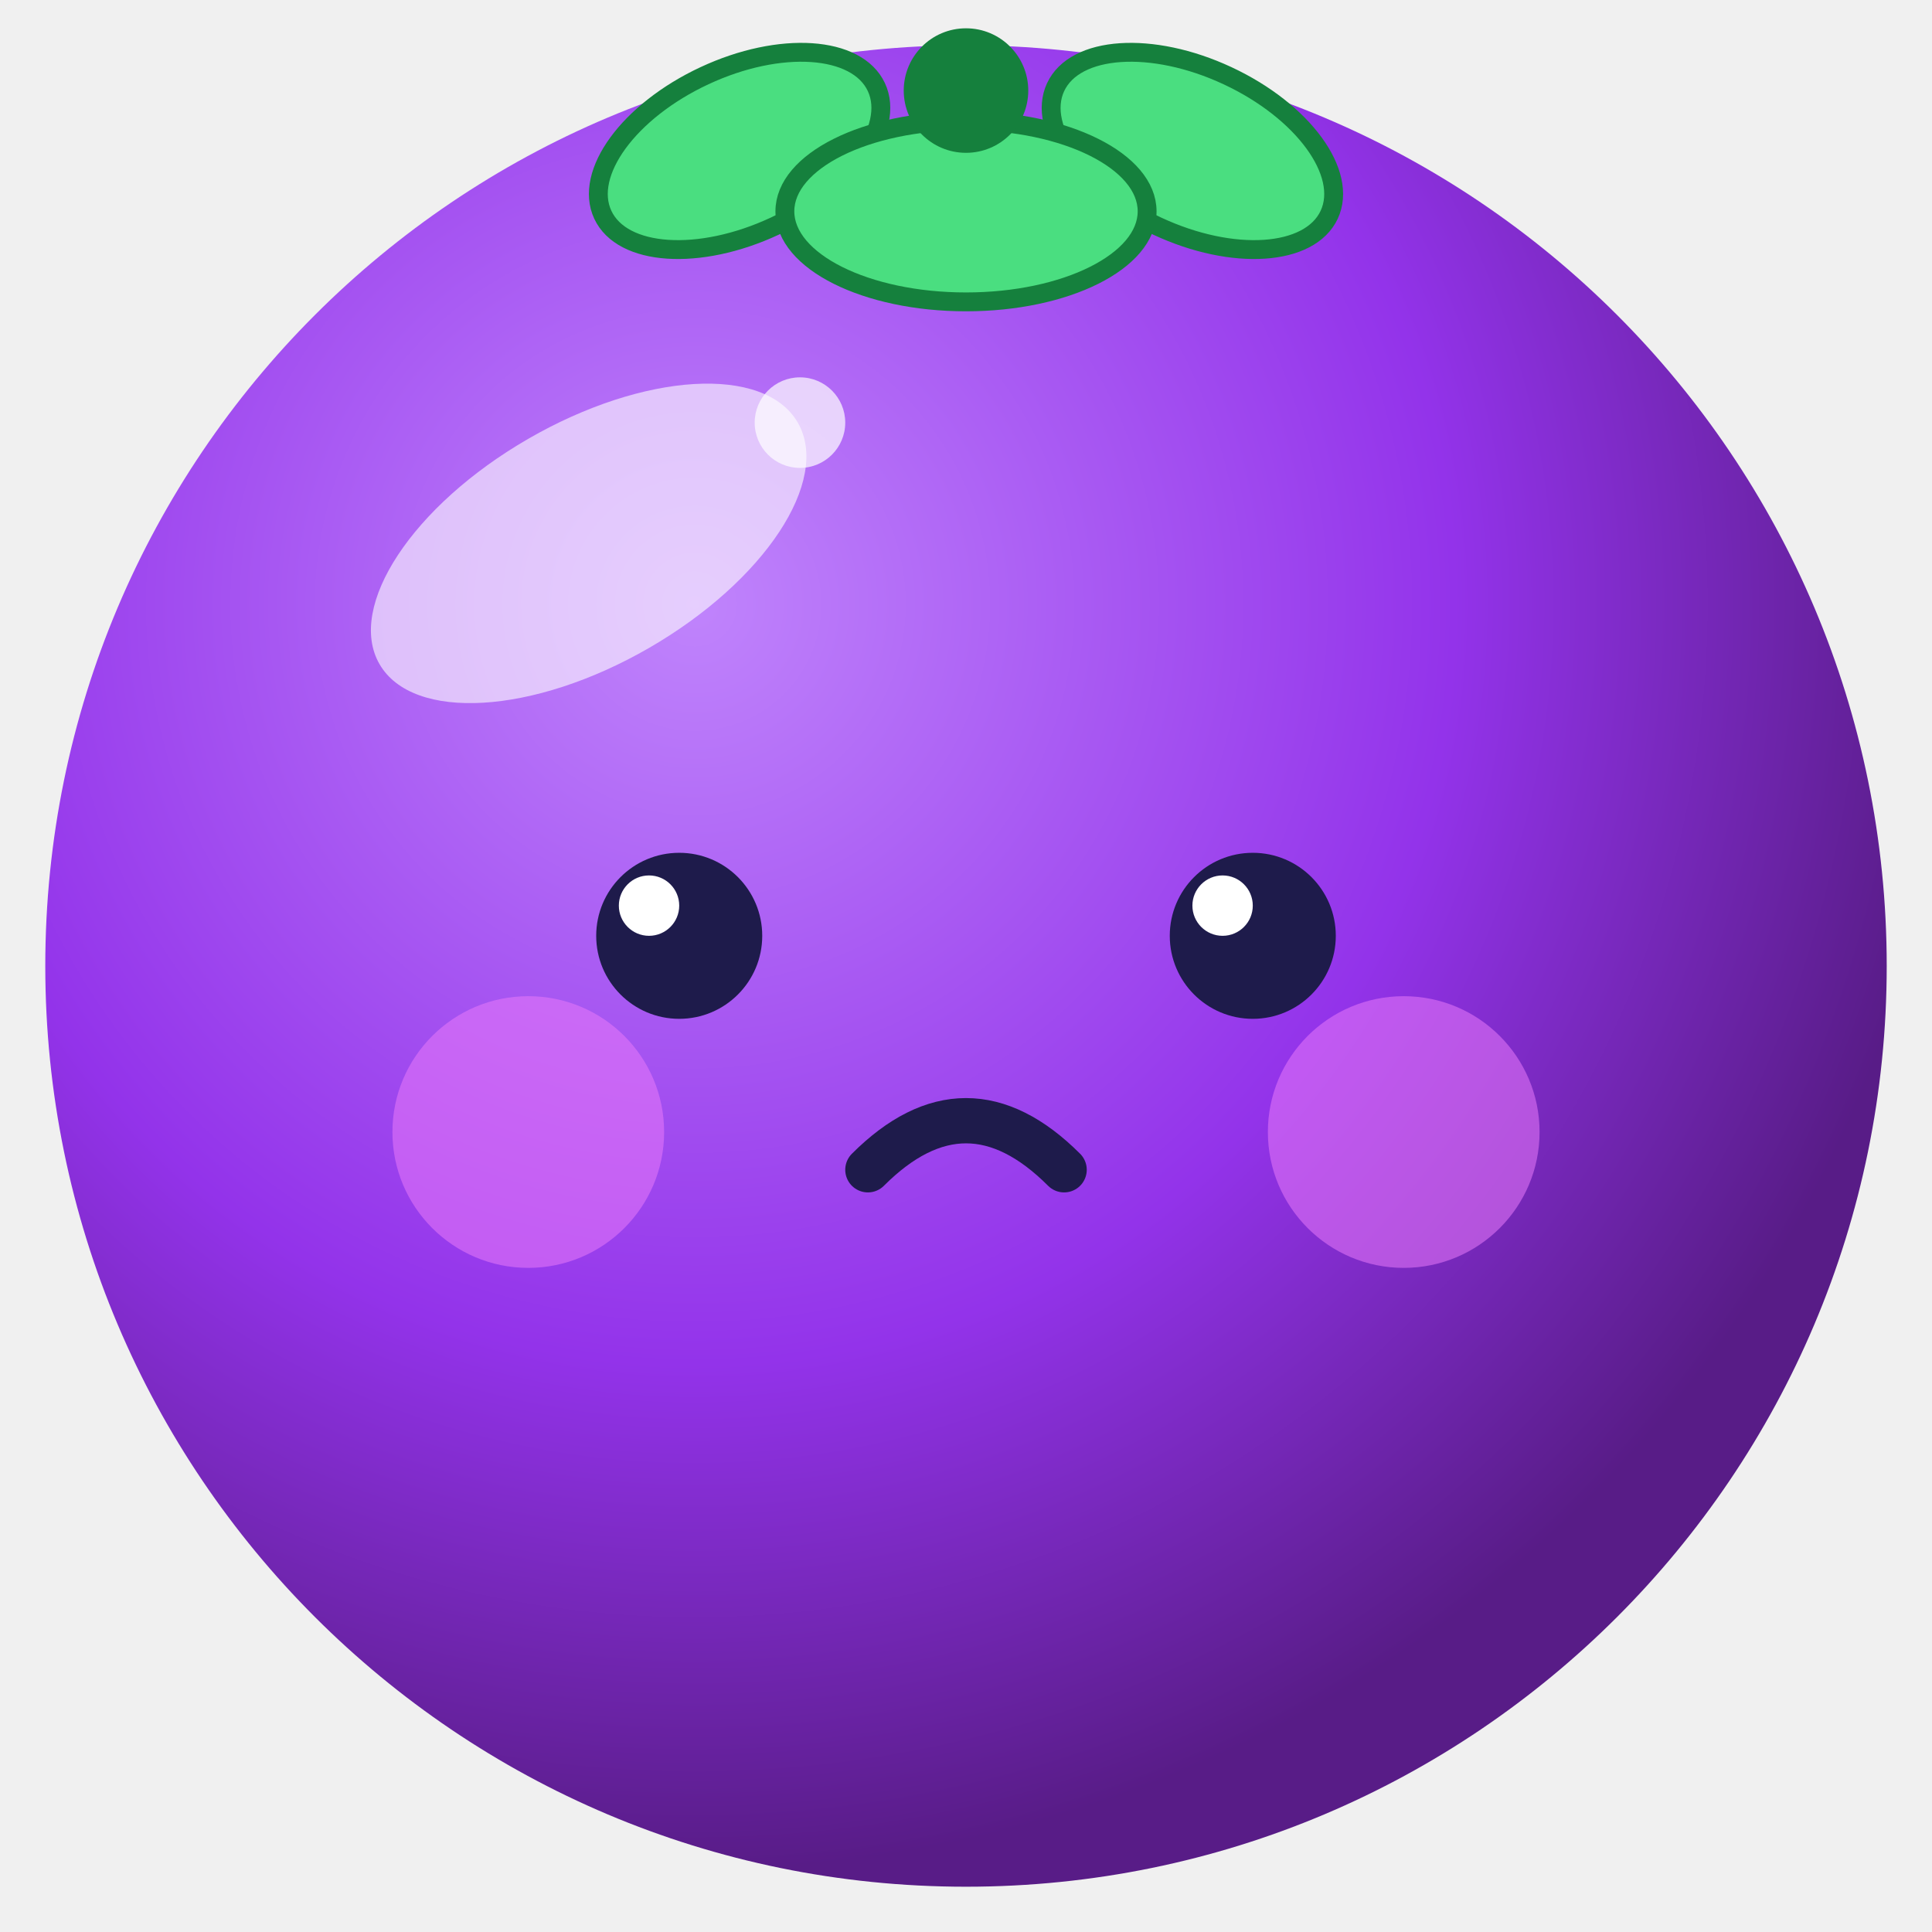
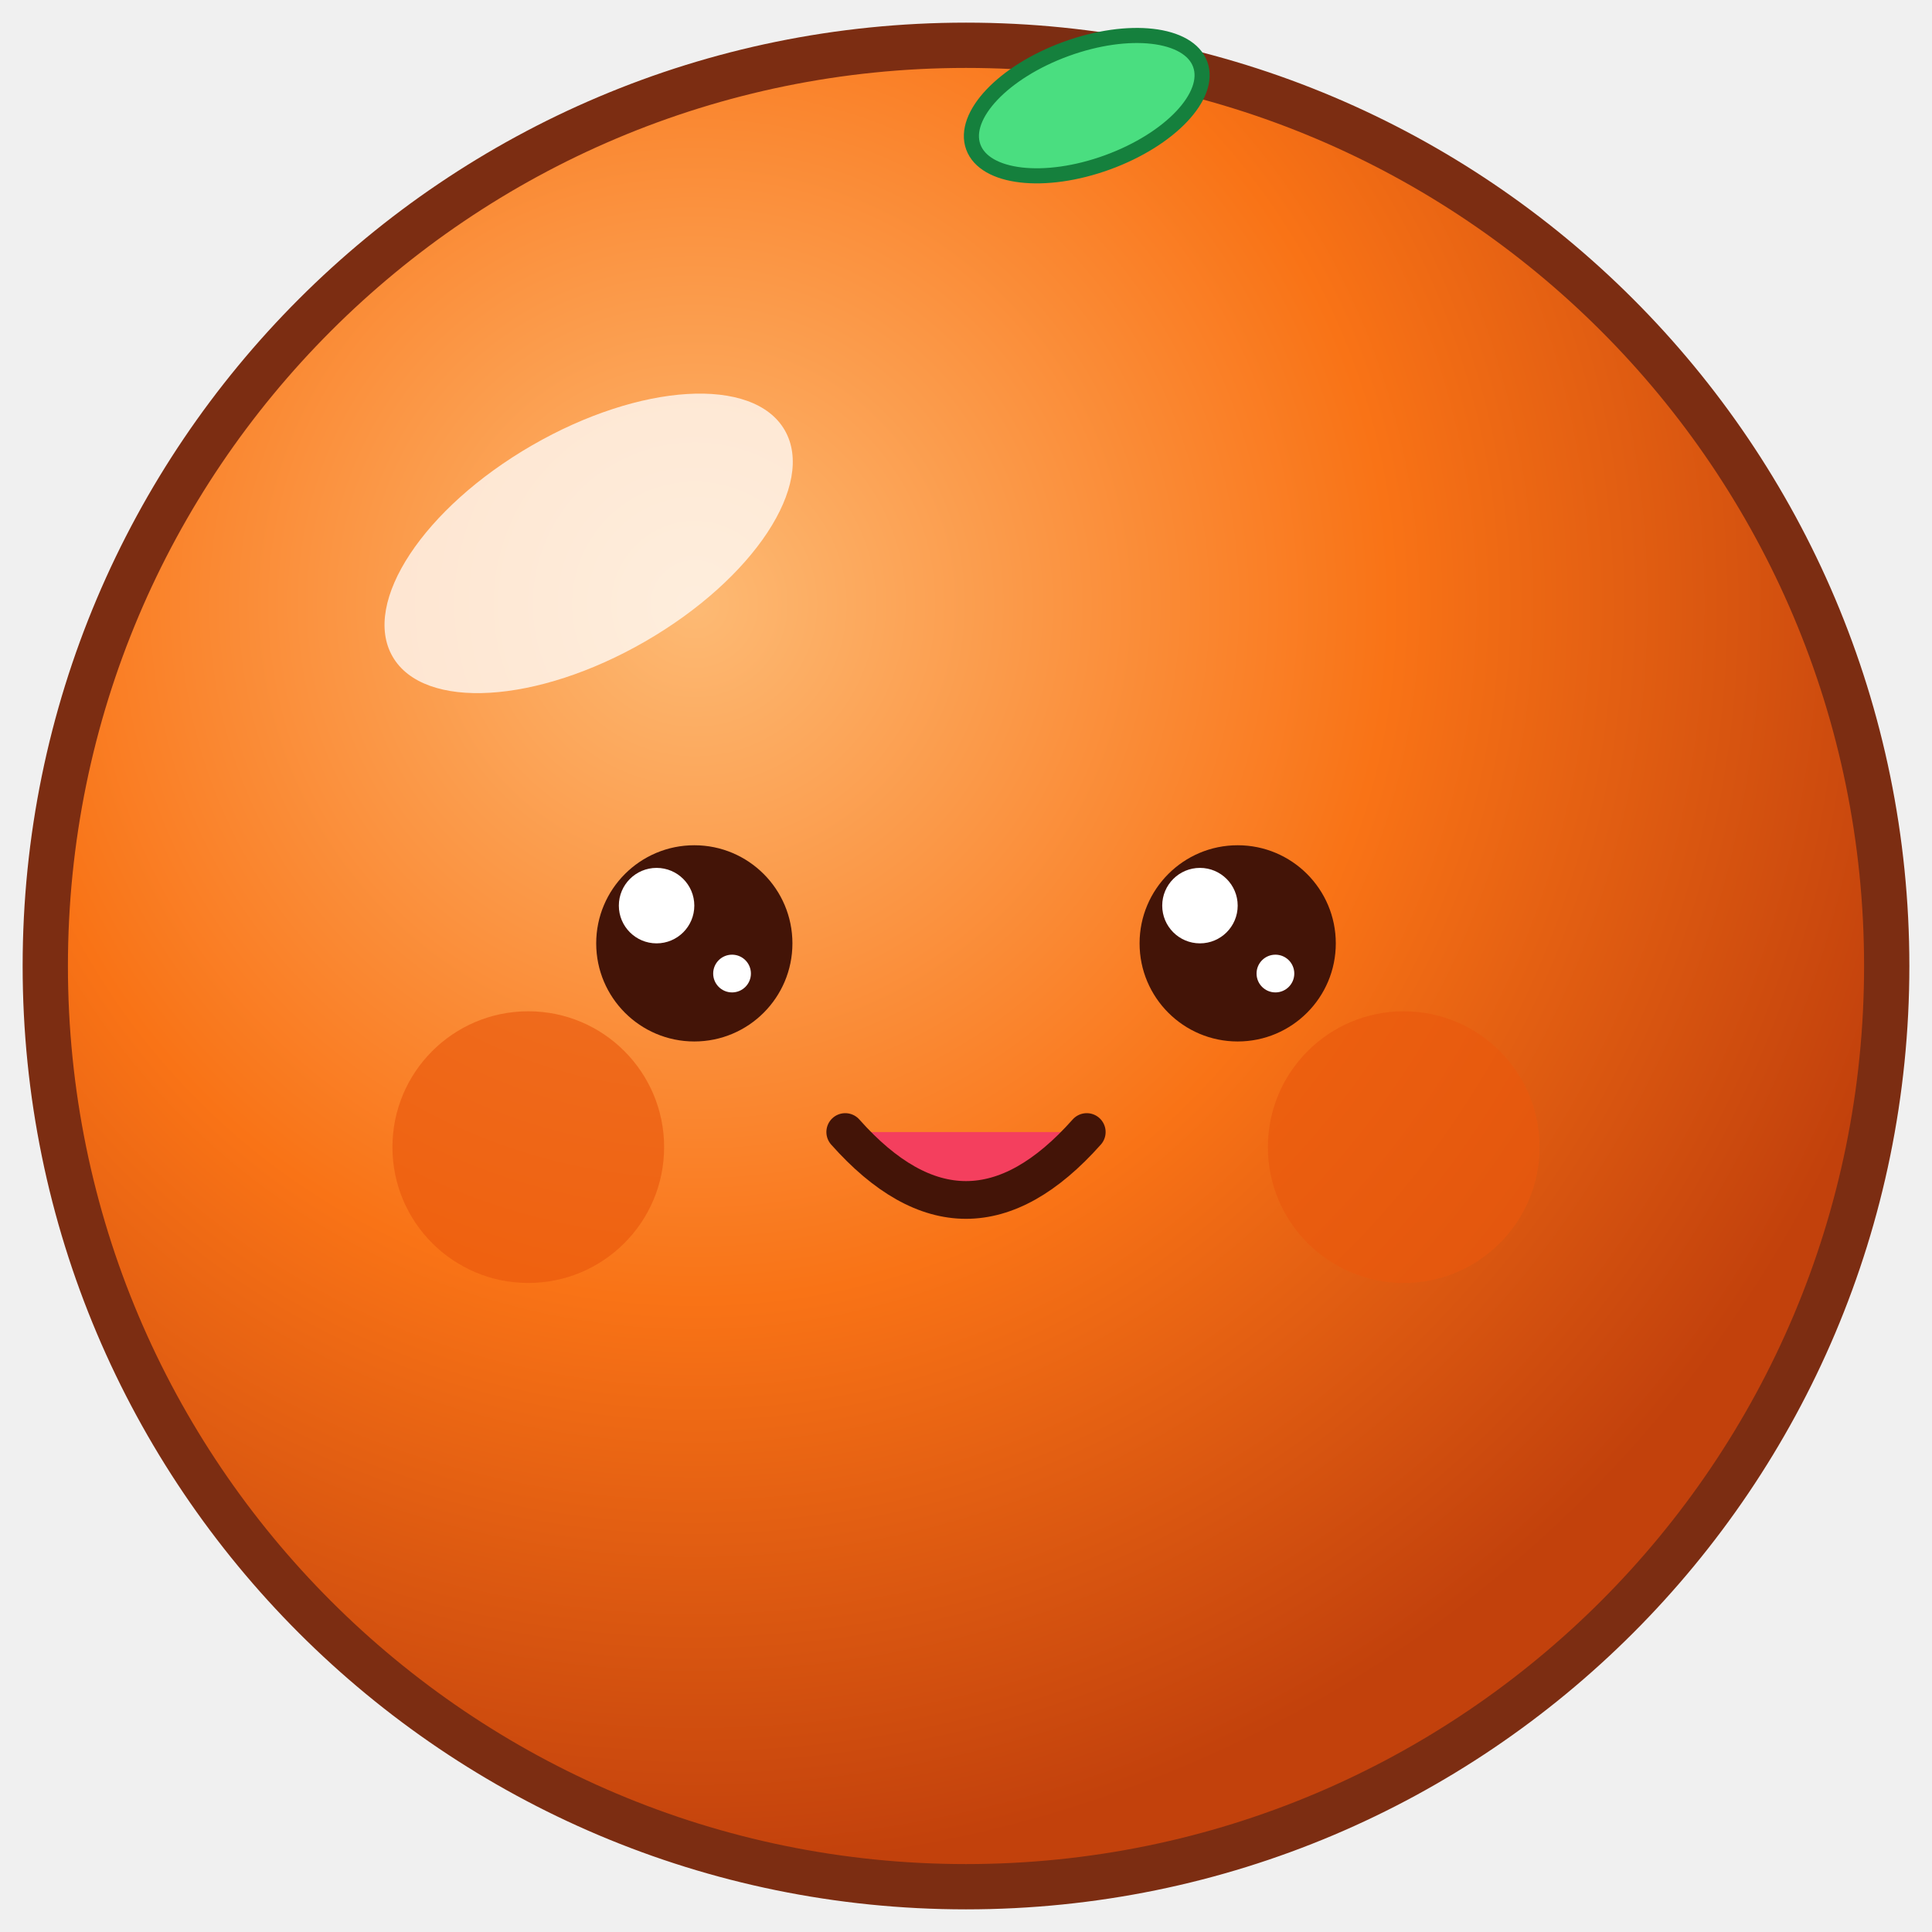
<svg xmlns="http://www.w3.org/2000/svg" viewBox="0 0 256 256" width="256" height="256">
  <defs>
-     <radialGradient id="grapeGrad" cx="35%" cy="30%" r="70%">
-       <stop offset="0%" stop-color="#c084fc" />
-       <stop offset="60%" stop-color="#9333ea" />
-       <stop offset="100%" stop-color="#581c87" />
+     <radialGradient id="apriGrad" cx="35%" cy="30%" r="70%">
+       <stop offset="0%" stop-color="#fdba74" />
+       <stop offset="55%" stop-color="#f97316" />
+       <stop offset="100%" stop-color="#c2410c" />
    </radialGradient>
  </defs>
-   <circle cx="128" cy="128" r="122" fill="url(#grapeGrad)" />
-   <ellipse cx="78" cy="72" rx="32" ry="16" fill="#ffffff" opacity="0.6" transform="rotate(-30 78 72)" />
-   <circle cx="106" cy="56" r="6" fill="#ffffff" opacity="0.7" />
-   <g fill="#4ade80" stroke="#15803d" stroke-width="2.5">
-     <ellipse cx="98" cy="20" rx="20" ry="11" transform="rotate(-25 98 20)" />
-     <ellipse cx="158" cy="20" rx="20" ry="11" transform="rotate(25 158 20)" />
-     <ellipse cx="128" cy="28" rx="24" ry="12" />
-     <circle cx="128" cy="12" r="7" fill="#15803d" />
-   </g>
-   <circle cx="70" cy="150" r="18" fill="#e879f9" opacity="0.55" />
-   <circle cx="186" cy="150" r="18" fill="#e879f9" opacity="0.55" />
-   <circle cx="90" cy="124" r="11" fill="#1e1b4b" />
-   <circle cx="86" cy="120" r="4" fill="#ffffff" />
-   <circle cx="166" cy="124" r="11" fill="#1e1b4b" />
-   <circle cx="162" cy="120" r="4" fill="#ffffff" />
-   <path d="M115,155 Q128,142 141,155" fill="none" stroke="#1e1b4b" stroke-width="6" stroke-linecap="round" />
+   <circle cx="128" cy="128" r="122" fill="url(#apriGrad)" stroke="#7c2d12" stroke-width="6" />
+   <ellipse cx="144" cy="14" rx="16" ry="8" fill="#4ade80" stroke="#15803d" stroke-width="2" transform="rotate(-20 144 14)" />
+   <ellipse cx="78" cy="72" rx="30" ry="15" fill="#ffffff" opacity="0.75" transform="rotate(-30 78 72)" />
+   <circle cx="70" cy="152" r="18" fill="#ea580c" opacity="0.65" />
+   <circle cx="186" cy="152" r="18" fill="#ea580c" opacity="0.65" />
+   <circle cx="92" cy="125" r="13" fill="#431407" />
+   <circle cx="87" cy="120" r="5" fill="#ffffff" />
+   <circle cx="97" cy="129" r="2.5" fill="#ffffff" />
+   <circle cx="164" cy="125" r="13" fill="#431407" />
+   <circle cx="159" cy="120" r="5" fill="#ffffff" />
+   <circle cx="169" cy="129" r="2.5" fill="#ffffff" />
+   <path d="M112,150 Q128,168 144,150" fill="#f43f5e" stroke="#431407" stroke-width="5" stroke-linecap="round" />
</svg>
